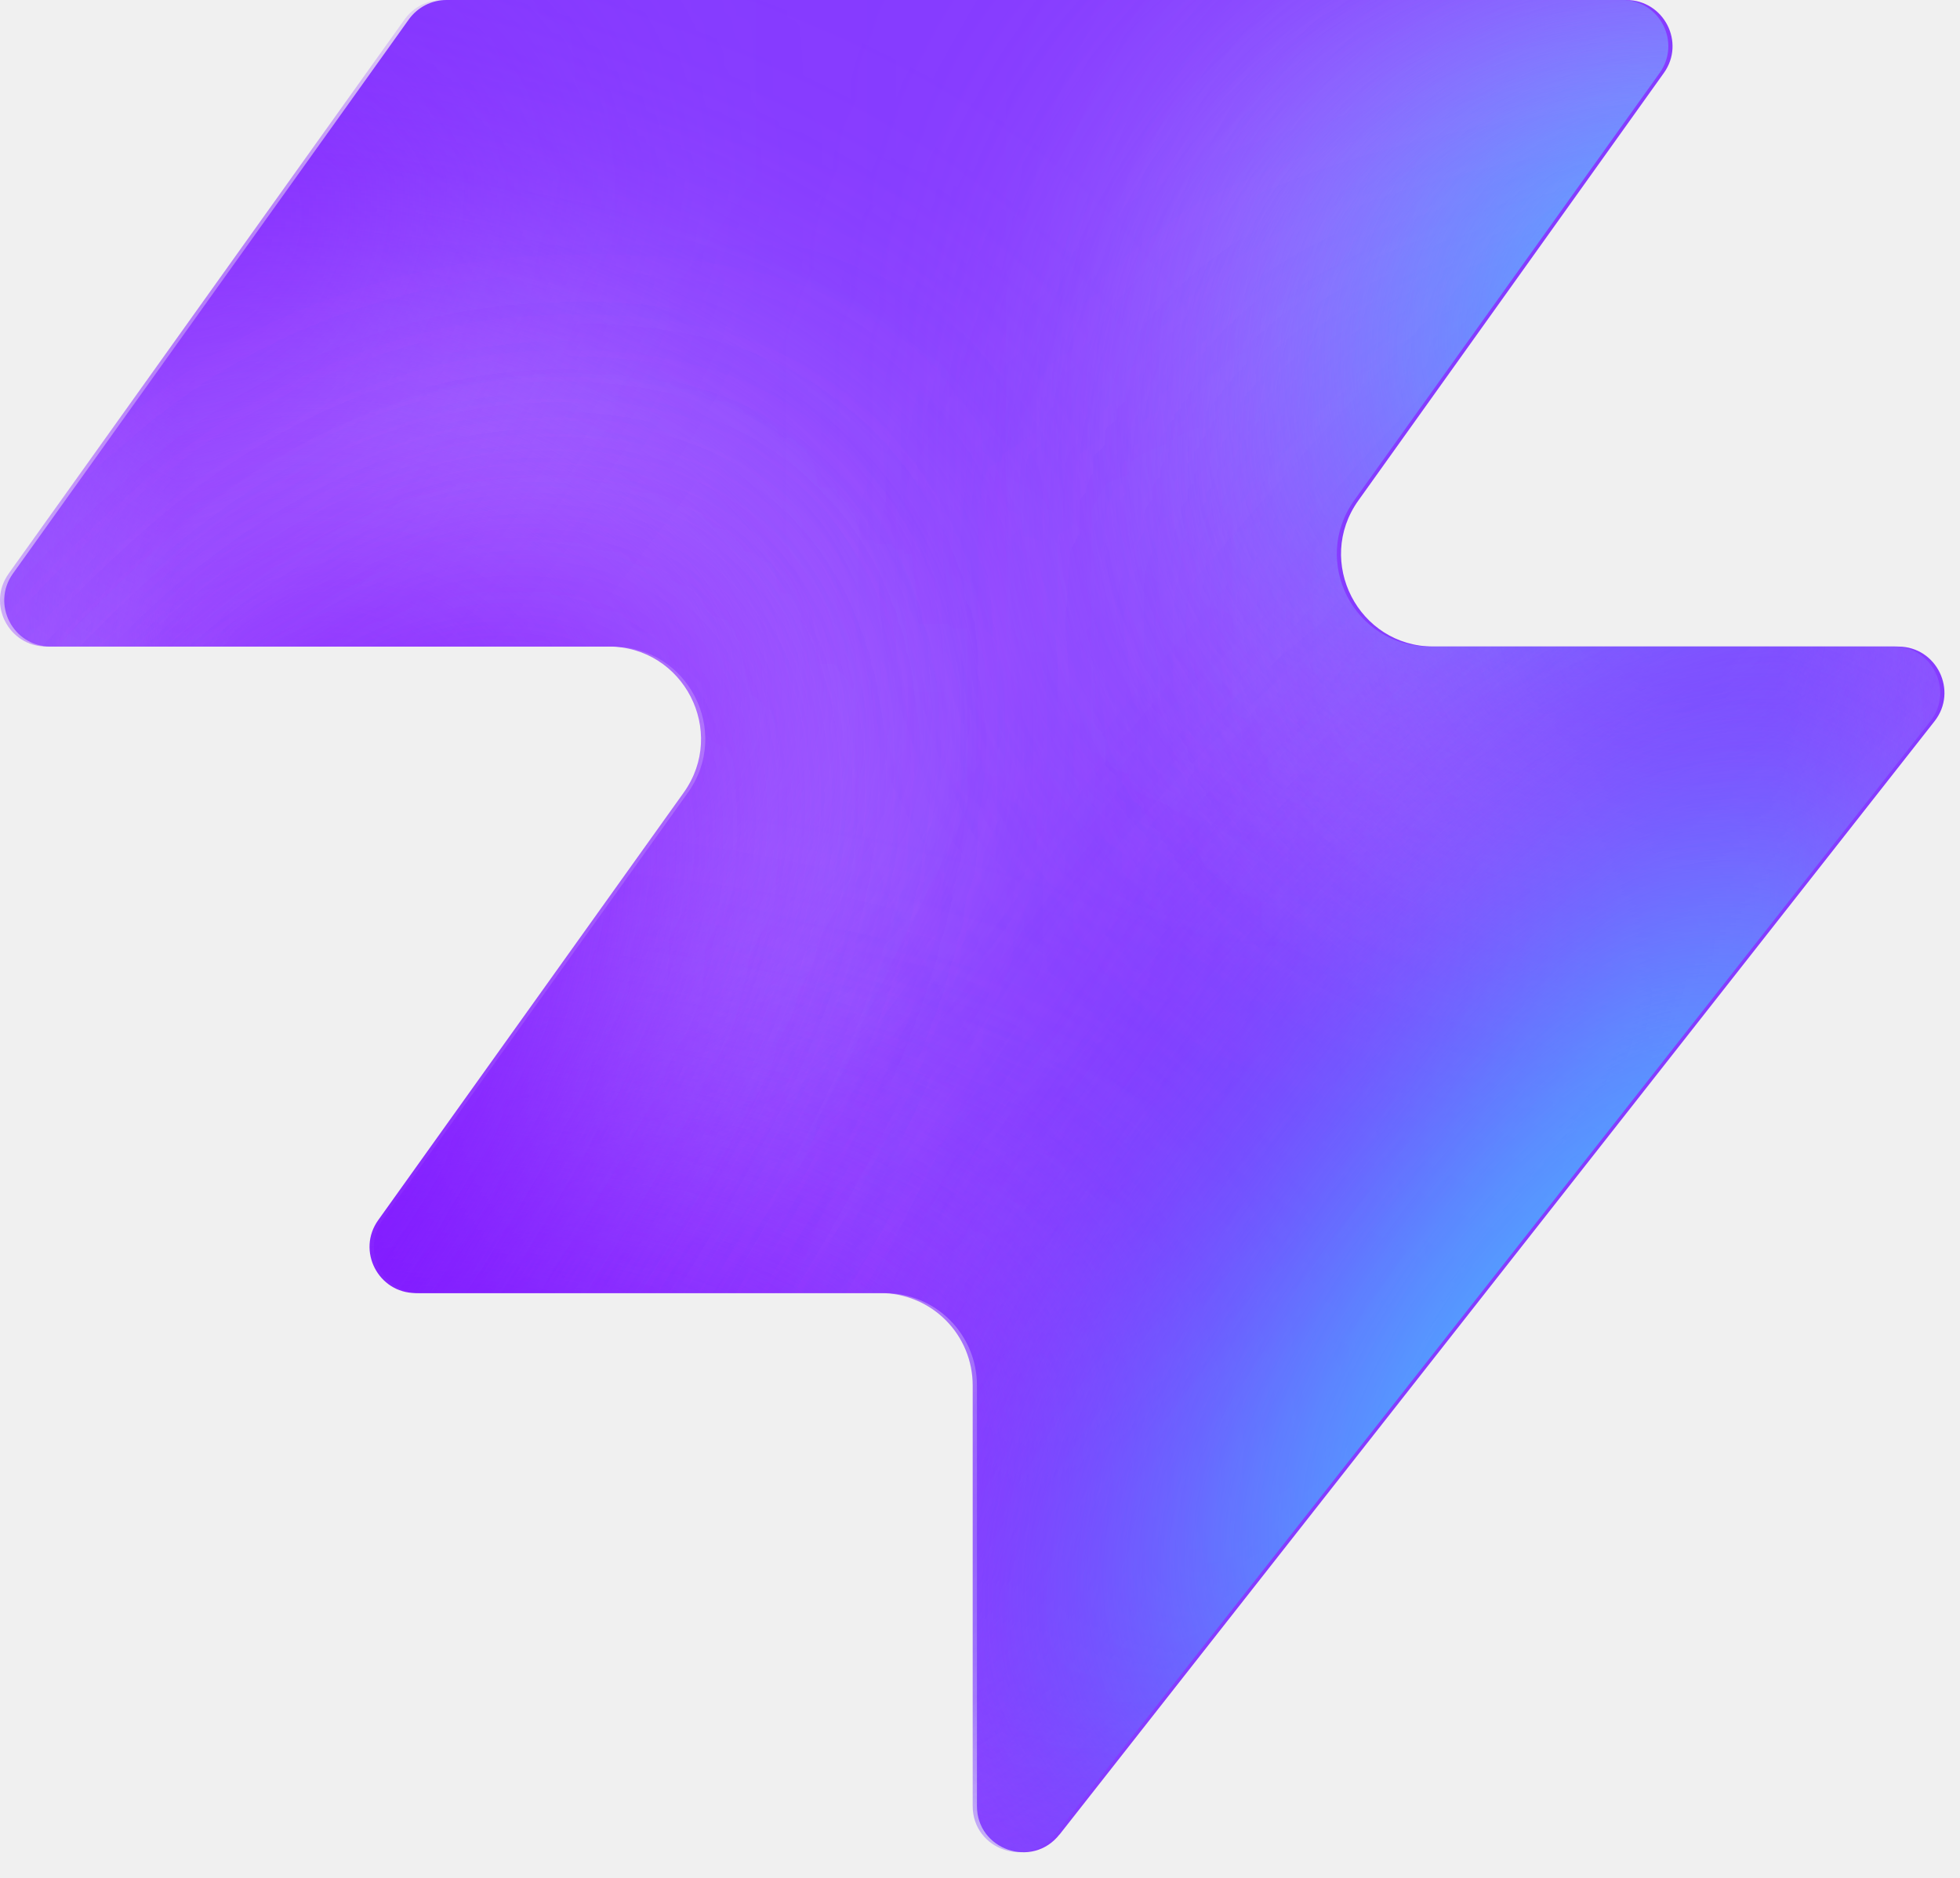
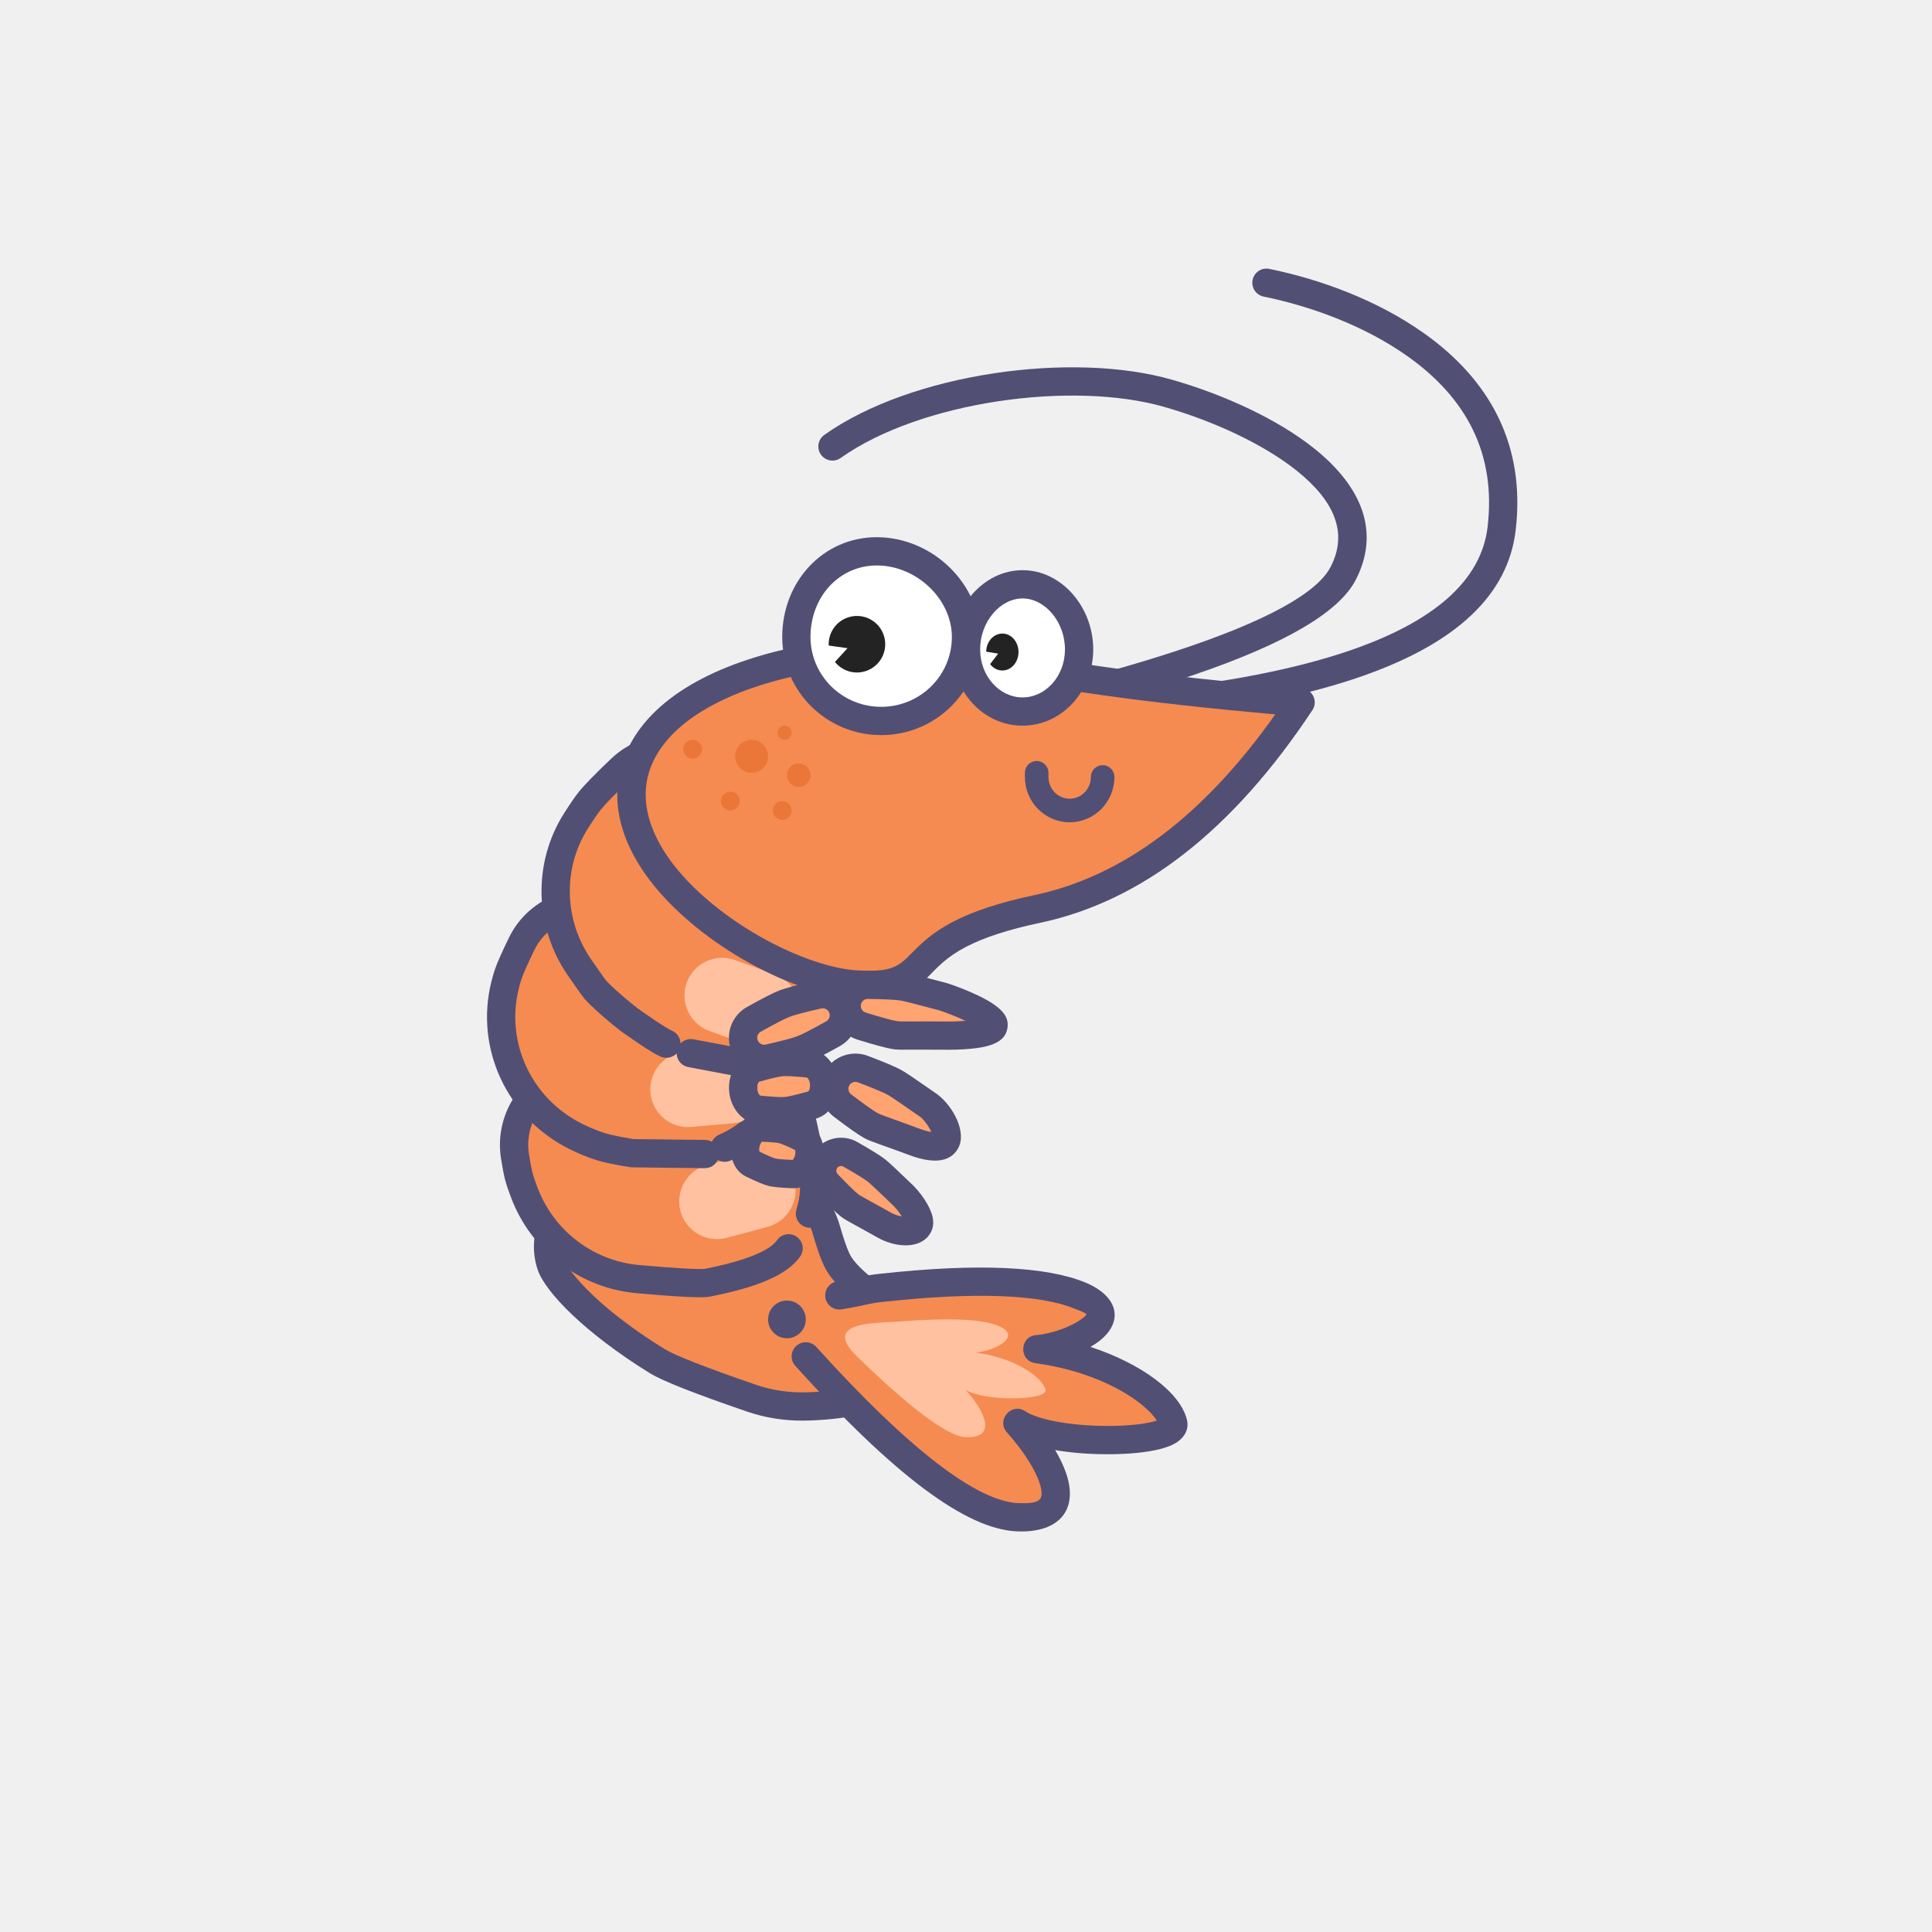
- <svg xmlns="http://www.w3.org/2000/svg" width="48" height="46" fill="none" viewBox="0 0 48 46">
-   <path fill="#863bff" d="M25.946 44.938c-.664.845-2.021.375-2.021-.698V33.937a2.26 2.26 0 0 0-2.262-2.262H10.287c-.92 0-1.456-1.04-.92-1.788l7.48-10.471c1.07-1.497 0-3.578-1.842-3.578H1.237c-.92 0-1.456-1.04-.92-1.788L10.013.474c.214-.297.556-.474.92-.474h28.894c.92 0 1.456 1.04.92 1.788l-7.48 10.471c-1.07 1.498 0 3.579 1.842 3.579h11.377c.943 0 1.473 1.088.89 1.83L25.947 44.94z" style="fill:#863bff;fill:color(display-p3 .525 .23 1);fill-opacity:1" />
-   <mask id="a" width="48" height="46" x="0" y="0" maskUnits="userSpaceOnUse" style="mask-type:alpha">
-     <path fill="#000" d="M25.842 44.938c-.664.844-2.021.375-2.021-.698V33.937a2.26 2.26 0 0 0-2.262-2.262H10.183c-.92 0-1.456-1.04-.92-1.788l7.48-10.471c1.07-1.498 0-3.579-1.842-3.579H1.133c-.92 0-1.456-1.04-.92-1.787L9.91.473c.214-.297.556-.474.92-.474h28.894c.92 0 1.456 1.04.92 1.788l-7.48 10.471c-1.07 1.498 0 3.578 1.842 3.578h11.377c.943 0 1.473 1.088.89 1.832L25.843 44.94z" style="fill:#000;fill-opacity:1" />
-   </mask>
-   <g mask="url(#a)">
-     <g filter="url(#b)">
-       <ellipse cx="5.508" cy="14.704" fill="#ede6ff" rx="5.508" ry="14.704" style="fill:#ede6ff;fill:color(display-p3 .927 .903 1);fill-opacity:1" transform="matrix(.00324 1 1 -.00324 -4.47 31.516)" />
-     </g>
-     <g filter="url(#c)">
-       <ellipse cx="10.399" cy="29.851" fill="#ede6ff" rx="10.399" ry="29.851" style="fill:#ede6ff;fill:color(display-p3 .927 .903 1);fill-opacity:1" transform="matrix(.00324 1 1 -.00324 -39.328 7.883)" />
-     </g>
-     <g filter="url(#d)">
-       <ellipse cx="5.508" cy="30.487" fill="#7e14ff" rx="5.508" ry="30.487" style="fill:#7e14ff;fill:color(display-p3 .492 .077 1);fill-opacity:1" transform="rotate(89.814 -25.913 -14.639)scale(1 -1)" />
-     </g>
-     <g filter="url(#e)">
-       <ellipse cx="5.508" cy="30.599" fill="#7e14ff" rx="5.508" ry="30.599" style="fill:#7e14ff;fill:color(display-p3 .492 .077 1);fill-opacity:1" transform="rotate(89.814 -32.644 -3.334)scale(1 -1)" />
-     </g>
-     <g filter="url(#f)">
-       <ellipse cx="5.508" cy="30.599" fill="#7e14ff" rx="5.508" ry="30.599" style="fill:#7e14ff;fill:color(display-p3 .492 .077 1);fill-opacity:1" transform="matrix(.00324 1 1 -.00324 -34.34 30.47)" />
-     </g>
-     <g filter="url(#g)">
-       <ellipse cx="14.072" cy="22.078" fill="#ede6ff" rx="14.072" ry="22.078" style="fill:#ede6ff;fill:color(display-p3 .927 .903 1);fill-opacity:1" transform="rotate(93.35 24.506 48.493)scale(-1 1)" />
-     </g>
-     <g filter="url(#h)">
-       <ellipse cx="3.47" cy="21.501" fill="#7e14ff" rx="3.47" ry="21.501" style="fill:#7e14ff;fill:color(display-p3 .492 .077 1);fill-opacity:1" transform="rotate(89.009 28.708 47.59)scale(-1 1)" />
-     </g>
-     <g filter="url(#i)">
-       <ellipse cx="3.47" cy="21.501" fill="#7e14ff" rx="3.47" ry="21.501" style="fill:#7e14ff;fill:color(display-p3 .492 .077 1);fill-opacity:1" transform="rotate(89.009 28.708 47.59)scale(-1 1)" />
-     </g>
-     <g filter="url(#j)">
-       <ellipse cx=".387" cy="8.972" fill="#7e14ff" rx="4.407" ry="29.108" style="fill:#7e14ff;fill:color(display-p3 .492 .077 1);fill-opacity:1" transform="rotate(39.51 .387 8.972)" />
-     </g>
-     <g filter="url(#k)">
-       <ellipse cx="47.523" cy="-6.092" fill="#7e14ff" rx="4.407" ry="29.108" style="fill:#7e14ff;fill:color(display-p3 .492 .077 1);fill-opacity:1" transform="rotate(37.892 47.523 -6.092)" />
-     </g>
-     <g filter="url(#l)">
-       <ellipse cx="41.412" cy="6.333" fill="#47bfff" rx="5.971" ry="9.665" style="fill:#47bfff;fill:color(display-p3 .28 .748 1);fill-opacity:1" transform="rotate(37.892 41.412 6.333)" />
-     </g>
-     <g filter="url(#m)">
-       <ellipse cx="-1.879" cy="38.332" fill="#7e14ff" rx="4.407" ry="29.108" style="fill:#7e14ff;fill:color(display-p3 .492 .077 1);fill-opacity:1" transform="rotate(37.892 -1.88 38.332)" />
-     </g>
-     <g filter="url(#n)">
-       <ellipse cx="-1.879" cy="38.332" fill="#7e14ff" rx="4.407" ry="29.108" style="fill:#7e14ff;fill:color(display-p3 .492 .077 1);fill-opacity:1" transform="rotate(37.892 -1.88 38.332)" />
-     </g>
-     <g filter="url(#o)">
-       <ellipse cx="35.651" cy="29.907" fill="#7e14ff" rx="4.407" ry="29.108" style="fill:#7e14ff;fill:color(display-p3 .492 .077 1);fill-opacity:1" transform="rotate(37.892 35.651 29.907)" />
-     </g>
-     <g filter="url(#p)">
-       <ellipse cx="38.418" cy="32.4" fill="#47bfff" rx="5.971" ry="15.297" style="fill:#47bfff;fill:color(display-p3 .28 .748 1);fill-opacity:1" transform="rotate(37.892 38.418 32.4)" />
-     </g>
-   </g>
-   <defs>
-     <filter id="b" width="60.045" height="41.654" x="-19.77" y="16.149" color-interpolation-filters="sRGB" filterUnits="userSpaceOnUse">
-       <feFlood flood-opacity="0" result="BackgroundImageFix" />
-       <feBlend in="SourceGraphic" in2="BackgroundImageFix" result="shape" />
-       <feGaussianBlur result="effect1_foregroundBlur_2002_17158" stdDeviation="7.659" />
-     </filter>
-     <filter id="c" width="90.34" height="51.437" x="-54.613" y="-7.533" color-interpolation-filters="sRGB" filterUnits="userSpaceOnUse">
-       <feFlood flood-opacity="0" result="BackgroundImageFix" />
-       <feBlend in="SourceGraphic" in2="BackgroundImageFix" result="shape" />
-       <feGaussianBlur result="effect1_foregroundBlur_2002_17158" stdDeviation="7.659" />
-     </filter>
-     <filter id="d" width="79.355" height="29.4" x="-49.64" y="2.03" color-interpolation-filters="sRGB" filterUnits="userSpaceOnUse">
-       <feFlood flood-opacity="0" result="BackgroundImageFix" />
-       <feBlend in="SourceGraphic" in2="BackgroundImageFix" result="shape" />
-       <feGaussianBlur result="effect1_foregroundBlur_2002_17158" stdDeviation="4.596" />
-     </filter>
-     <filter id="e" width="79.579" height="29.4" x="-45.045" y="20.029" color-interpolation-filters="sRGB" filterUnits="userSpaceOnUse">
-       <feFlood flood-opacity="0" result="BackgroundImageFix" />
-       <feBlend in="SourceGraphic" in2="BackgroundImageFix" result="shape" />
-       <feGaussianBlur result="effect1_foregroundBlur_2002_17158" stdDeviation="4.596" />
-     </filter>
-     <filter id="f" width="79.579" height="29.4" x="-43.513" y="21.178" color-interpolation-filters="sRGB" filterUnits="userSpaceOnUse">
-       <feFlood flood-opacity="0" result="BackgroundImageFix" />
-       <feBlend in="SourceGraphic" in2="BackgroundImageFix" result="shape" />
-       <feGaussianBlur result="effect1_foregroundBlur_2002_17158" stdDeviation="4.596" />
-     </filter>
-     <filter id="g" width="74.749" height="58.852" x="15.756" y="-17.901" color-interpolation-filters="sRGB" filterUnits="userSpaceOnUse">
-       <feFlood flood-opacity="0" result="BackgroundImageFix" />
-       <feBlend in="SourceGraphic" in2="BackgroundImageFix" result="shape" />
-       <feGaussianBlur result="effect1_foregroundBlur_2002_17158" stdDeviation="7.659" />
-     </filter>
-     <filter id="h" width="61.377" height="25.362" x="23.548" y="2.284" color-interpolation-filters="sRGB" filterUnits="userSpaceOnUse">
-       <feFlood flood-opacity="0" result="BackgroundImageFix" />
-       <feBlend in="SourceGraphic" in2="BackgroundImageFix" result="shape" />
-       <feGaussianBlur result="effect1_foregroundBlur_2002_17158" stdDeviation="4.596" />
-     </filter>
-     <filter id="i" width="61.377" height="25.362" x="23.548" y="2.284" color-interpolation-filters="sRGB" filterUnits="userSpaceOnUse">
-       <feFlood flood-opacity="0" result="BackgroundImageFix" />
-       <feBlend in="SourceGraphic" in2="BackgroundImageFix" result="shape" />
-       <feGaussianBlur result="effect1_foregroundBlur_2002_17158" stdDeviation="4.596" />
-     </filter>
-     <filter id="j" width="56.045" height="63.649" x="-27.636" y="-22.853" color-interpolation-filters="sRGB" filterUnits="userSpaceOnUse">
-       <feFlood flood-opacity="0" result="BackgroundImageFix" />
-       <feBlend in="SourceGraphic" in2="BackgroundImageFix" result="shape" />
-       <feGaussianBlur result="effect1_foregroundBlur_2002_17158" stdDeviation="4.596" />
-     </filter>
-     <filter id="k" width="54.814" height="64.646" x="20.116" y="-38.415" color-interpolation-filters="sRGB" filterUnits="userSpaceOnUse">
-       <feFlood flood-opacity="0" result="BackgroundImageFix" />
-       <feBlend in="SourceGraphic" in2="BackgroundImageFix" result="shape" />
-       <feGaussianBlur result="effect1_foregroundBlur_2002_17158" stdDeviation="4.596" />
-     </filter>
-     <filter id="l" width="33.541" height="35.313" x="24.641" y="-11.323" color-interpolation-filters="sRGB" filterUnits="userSpaceOnUse">
-       <feFlood flood-opacity="0" result="BackgroundImageFix" />
-       <feBlend in="SourceGraphic" in2="BackgroundImageFix" result="shape" />
-       <feGaussianBlur result="effect1_foregroundBlur_2002_17158" stdDeviation="4.596" />
-     </filter>
-     <filter id="m" width="54.814" height="64.646" x="-29.286" y="6.009" color-interpolation-filters="sRGB" filterUnits="userSpaceOnUse">
-       <feFlood flood-opacity="0" result="BackgroundImageFix" />
-       <feBlend in="SourceGraphic" in2="BackgroundImageFix" result="shape" />
-       <feGaussianBlur result="effect1_foregroundBlur_2002_17158" stdDeviation="4.596" />
-     </filter>
-     <filter id="n" width="54.814" height="64.646" x="-29.286" y="6.009" color-interpolation-filters="sRGB" filterUnits="userSpaceOnUse">
-       <feFlood flood-opacity="0" result="BackgroundImageFix" />
-       <feBlend in="SourceGraphic" in2="BackgroundImageFix" result="shape" />
-       <feGaussianBlur result="effect1_foregroundBlur_2002_17158" stdDeviation="4.596" />
-     </filter>
-     <filter id="o" width="54.814" height="64.646" x="8.244" y="-2.416" color-interpolation-filters="sRGB" filterUnits="userSpaceOnUse">
-       <feFlood flood-opacity="0" result="BackgroundImageFix" />
-       <feBlend in="SourceGraphic" in2="BackgroundImageFix" result="shape" />
-       <feGaussianBlur result="effect1_foregroundBlur_2002_17158" stdDeviation="4.596" />
-     </filter>
-     <filter id="p" width="39.409" height="43.623" x="18.713" y="10.588" color-interpolation-filters="sRGB" filterUnits="userSpaceOnUse">
-       <feFlood flood-opacity="0" result="BackgroundImageFix" />
-       <feBlend in="SourceGraphic" in2="BackgroundImageFix" result="shape" />
-       <feGaussianBlur result="effect1_foregroundBlur_2002_17158" stdDeviation="4.596" />
-     </filter>
-   </defs>
+ <svg xmlns="http://www.w3.org/2000/svg" width="1024px" height="1024px" viewBox="0 0 1024 1024" class="icon" version="1.1">
+   <path d="M318.002 628.911l71.463-9.109c22.288-2.842 43.25 11.209 49.095 32.903 1.971 7.323 3.731 12.673 5.28 16.059 3.544 7.747 14.211 17.408 32.001 28.984 18.509 18.135 18.507 31.162-0.005 39.077-14.528 6.214-31.389 9.316-50.581 9.308a82.457 82.457 0 0 1-28.135-4.965c-27.084-9.853-43.567-16.674-49.449-20.463C307.575 694.871 294 674.242 292.315 668.784c-5.045-16.354 4.121-33.697 20.473-38.742 1.701-0.529 3.447-0.909 5.215-1.131z" fill="#F58B50" />
+   <path d="M436.776 671.015c-1.826-3.814-3.799-9.476-6.004-17.126a37.463 37.463 0 0 0-41.382-26.701l-71.29 10.355a23.495 23.495 0 0 0-18.949 30.563c0.225 0.682 1.214 2.448 2.817 4.698 2.188 3.067 5.205 6.616 8.994 10.465 9.803 9.965 23.52 20.747 41.267 31.751 5.27 3.267 21.656 9.716 48.29 18.884a74.902 74.902 0 0 0 25.652 4.066c18.22-0.31 34.029-3.504 47.474-9.533 12.588-5.644 12.623-12.086-2.233-26.287-18.737-11.808-30.215-21.904-34.636-31.135zM315.941 622.712l71.29-10.355c25.94-3.766 50.681 12.196 57.938 37.383 1.993 6.921 3.729 11.898 5.118 14.803 2.885 6.024 12.865 14.751 29.721 25.308 0.42 0.262 0.812 0.569 1.171 0.907 22.263 21.064 22.6 40.585-1.406 51.352-15.395 6.908-33.195 10.502-53.35 10.844a89.905 89.905 0 0 1-30.782-4.88c-27.873-9.593-44.686-16.209-51.31-20.315-34.047-21.107-55.453-42.863-59.424-54.986-6.619-20.193 4.386-41.927 24.578-48.548a38.587 38.587 0 0 1 6.456-1.514z" fill="#524F75" />
+   <path d="M444.871 686.575c10.949-1.621 12.66-2.937 22.146-3.981 57.416-6.311 88.896-2.625 105.125 3.981 28.37 11.536-4.426 27.116-22.313 28.512 40.411 5.497 68.733 25.762 71.98 39.157 2.767 11.429-63.56 12.65-82.509 0 17.87 19.901 34.861 51.357 0 49.924-23.24-0.957-59.464-26.831-112.218-85.262" fill="#F58B50" />
+   <path d="M588.76 770.765c10.013-0.082 19.126-0.989 25.797-2.652 3.939-0.982 7.126-2.23 9.553-3.919 3.931-2.732 6.149-6.888 4.978-11.716-3.524-14.541-24.174-29.766-51.125-38.59 1.861-1.074 3.564-2.215 5.048-3.402 12.623-10.1 9.865-23.567-8.05-30.852-20.37-8.284-56.008-10.285-108.766-4.486-4.059 0.447-6.863 0.924-10.54 1.731-7.283 1.593-7.42 1.621-11.883 2.28a7.49 7.49 0 1 0 2.193 14.823 141.754 141.754 0 0 0 10.447-1.923l2.448-0.544a76.8 76.8 0 0 1 8.974-1.474c50.506-5.552 83.911-3.679 101.486 3.472 7.732 3.147 7.63 2.632 4.328 5.27-5.325 4.261-16.384 8.207-24.404 8.831-8.951 0.697-9.326 13.684-0.43 14.895 17.93 2.44 34.371 8.087 47.116 15.64 8.479 5.023 14.528 10.507 17.206 14.796-0.637 0.21-1.376 0.42-2.2 0.627-5.372 1.336-13.374 2.133-22.306 2.208-18.392 0.152-36.32-2.715-44.129-7.128a16.804 16.804 0 0 1-1.046-0.642c-7.33-4.895-15.622 4.68-9.733 11.237 9.316 10.375 16.399 21.769 18.015 29.489 1.321 6.331-0.742 8.412-12.131 7.945-21.372-0.879-57.282-27.763-106.966-82.794a7.49 7.49 0 1 0-11.122 10.04c52.349 57.983 90.599 86.623 117.47 87.727 20.615 0.849 30.857-9.491 27.418-25.977-1.094-5.247-3.606-11.084-7.141-17.093 8.954 1.529 19.129 2.27 29.494 2.183z" fill="#524F75" />
+   <path d="M417.093 699.317m-9.99 0a9.99 9.99 0 1 0 19.98 0 9.99 9.99 0 1 0-19.98 0Z" fill="#524F75" />
+   <path d="M474.624 700.541c29.486-2.235 45.678-1.319 54.017 2.006 14.578 5.807-2.275 13.649-11.466 14.351 20.762 2.765 35.318 12.965 36.986 19.708 1.424 5.752-32.658 6.366-42.396 0 9.184 10.015 17.913 25.85 0 25.128-11.941-0.48-38.959-24.638-57.661-42.913-18.702-18.28 9.798-17.465 20.52-18.28z" fill="#FFC19F" />
+   <path d="M419.415 659.289c-5.008 7.85-19.229 14.466-42.661 19.853-3.946 0.639-16.114 0.417-36.502-0.667-27.218-1.446-51.247-18.372-61.85-43.57-1.484-3.529-2.538-6.296-3.154-8.297-0.729-2.358-1.563-5.959-2.508-10.802-4.111-21.074 9.586-41.47 30.595-45.551a38.727 38.727 0 0 1 4.798-0.624l76.343-5.088c18.672-1.244 35.59 11.069 40.211 29.261l5.677 22.358a46.714 46.714 0 0 1-0.322 24.346" fill="#F58B50" />
+   <path d="M338.902 670.518c-24.291-2.14-45.248-18.03-53.945-40.903-1.281-3.367-2.163-5.954-2.635-7.695-0.562-2.07-1.226-5.47-1.963-10.105-2.722-17.121 8.896-33.18 25.94-35.877 1.284-0.202 2.582-0.325 3.881-0.365l76.475-2.423c15.088-0.477 28.39 9.933 31.607 24.748l4.895 22.54a39.262 39.262 0 0 1-0.982 20.435 7.493 7.493 0 1 0 14.264 4.593 54.215 54.215 0 0 0 1.361-28.21l-4.895-22.54c-4.748-21.874-24.404-37.254-46.724-36.547l-76.473 2.423a45.78 45.78 0 0 0-5.752 0.544c-25.235 3.996-42.419 27.74-38.398 53.033 0.814 5.115 1.568 8.971 2.298 11.664 0.624 2.305 1.651 5.317 3.092 9.106 10.735 28.235 36.622 47.856 66.635 50.503 21.059 1.858 33.305 2.513 38.053 1.913 25.917-4.998 41.809-11.731 48.56-21.539a7.493 7.493 0 0 0-12.343-8.497c-3.789 5.505-16.686 10.984-38.3 15.193-3.474 0.35-15.435-0.3-34.651-1.996z" fill="#524F75" />
+   <path d="M374.796 617.472l21.711-5.819a19.98 19.98 0 1 1 10.342 38.6l-21.711 5.819a19.98 19.98 0 1 1-10.342-38.6z" fill="#FFC19F" />
+   <path d="M376.762 609.874l-38.375 1.563a172.402 172.402 0 0 1-12.89-1.731c-5.337-0.952-11.222-2.825-17.648-5.615-30.64-13.317-47.913-45.863-41.512-78.214 0.465-2.345 0.902-4.241 1.314-5.687 0.949-3.344 3.057-8.864 6.321-16.559 8.132-19.174 30.323-28.305 49.944-20.552l73.293 28.962c18.31 7.233 28.325 26.844 23.295 45.61l-3.012 11.242c-4.428 16.526-15.747 29.756-30.405 37.054" fill="#F58B50" />
+   <path d="M373.528 619.163l-38.405-0.45a7.365 7.365 0 0 1-1.049-0.085 180.159 180.159 0 0 1-13.342-2.513c-5.892-1.371-12.208-3.751-18.974-7.123-33.04-16.469-50.238-53.42-41.282-88.821a80.571 80.571 0 0 1 1.783-6.196c1.249-3.661 3.744-9.291 7.535-17.066 10.917-22.396 37.933-31.894 60.801-21.442l71.678 32.758c21.352 9.758 32.074 33.78 24.888 55.898l-3.596 11.069c-5.859 18.035-19.176 32.473-36.444 39.968-2.248 0.979-4.713 0.764-6.691-0.362a7.498 7.498 0 0 1-6.901 4.363z m7.623-17.75c13.364-5.802 23.639-16.941 28.16-30.855l3.594-11.067c4.823-14.841-2.405-31.03-16.864-37.638l-71.68-32.758c-15.51-7.088-33.767-0.672-41.102 14.378-3.537 7.253-5.827 12.428-6.823 15.345a67.759 67.759 0 0 0-1.436 5.03c-7.22 28.54 6.676 58.395 33.44 71.732 5.777 2.88 11.014 4.853 15.685 5.942 3.407 0.789 7.31 1.531 11.704 2.215l37.876 0.442a7.46 7.46 0 0 1 3.621 0.982 7.465 7.465 0 0 1 3.826-3.749zM507.167 387.119c188.916-4.089 288.159-38.248 296.168-106.049 5.287-44.769-13.262-79.497-48.897-104.66-24.341-17.188-54.087-28.24-81.683-33.897a7.493 7.493 0 1 0-3.01 14.681c25.747 5.277 53.663 15.65 76.048 31.457 31.437 22.198 47.249 51.802 42.658 90.661-6.706 56.765-100.057 88.898-281.61 92.827a7.495 7.495 0 0 0 0.325 14.98z" fill="#524F75" />
+   <path d="M428.467 406.973c177.12-33.29 272.621-65.416 290.192-99.8 12.84-25.128 3.397-49.105-22.133-69.5-19.241-15.37-47.446-28.425-75.409-36.434-52.881-15.145-137.985-3.489-184.143 29.224a7.493 7.493 0 1 0 8.664 12.226c42.291-29.971 122.683-40.982 171.35-27.044 26.212 7.508 52.691 19.763 70.184 33.737 20.56 16.424 27.191 33.263 18.142 50.973-14.311 28.008-108.741 59.777-279.614 91.89a7.493 7.493 0 0 0 2.767 14.728z" fill="#524F75" />
+   <path d="M362.901 557.493l22.393-1.956a19.98 19.98 0 0 1 3.484 39.806l-22.393 1.958a19.98 19.98 0 0 1-3.484-39.809z" fill="#FFC19F" />
+   <path d="M355.518 553.879c-4.85-1.786-20.185-12.053-20.185-12.053s-12.086-8.677-18.527-15.31c-0.559-0.577-3.437-4.348-8.634-11.319-17.066-22.888-18.872-53.52-4.586-77.789 2.915-4.953 5.227-8.569 6.936-10.847 2.622-3.497 7.927-9.316 15.914-17.458 14.491-14.768 38.315-15.23 53.795-1.046l70.436 64.537c14.543 13.324 16.901 35.243 5.477 50.965l-9.528 13.115c-11.396 15.685-28.884 24.978-47.446 26.442l-30.543-4.653" fill="#F58B50" />
+   <path d="M350.365 560.108c-2.445-0.997-6.037-3.169-10.929-6.421a345.827 345.827 0 0 1-7.156-4.905c-0.844-0.592-1.623-1.146-2.325-1.643a126.821 126.821 0 0 1-1.089-0.787 218.282 218.282 0 0 1-4.418-3.532 208.756 208.756 0 0 1-7.892-6.773c-2.607-2.363-4.848-4.553-6.649-6.541-0.889-0.987-3.402-4.528-8.839-12.375-17.965-25.942-18.779-59.882-2.031-86.193 3.224-5.065 5.799-8.796 7.797-11.279 3.012-3.736 8.689-9.546 17.186-17.62 17.94-17.051 46.372-16.611 64.21 0.917l68.141 66.957c16.771 16.481 18.672 42.748 4.348 61.08l-9.98 12.775c-13.09 16.751-32.79 26.716-53.915 27.641-0.574 0.027-1.149-0.015-1.716-0.122l-30.363-5.719a7.493 7.493 0 0 1-6.107-7.248 7.49 7.49 0 0 1-8.274 1.791z m17.158-9.266l29.484 5.555c16.466-0.959 31.734-8.809 41.927-21.856l9.98-12.773c9.603-12.295 8.324-29.998-3.045-41.167l-68.138-66.96c-12.111-11.901-31.332-12.198-43.385-0.744-8.037 7.64-13.367 13.09-15.842 16.162-1.576 1.956-3.874 5.287-6.823 9.92-13.494 21.202-12.837 48.61 1.708 69.615 4.463 6.446 7.438 10.64 7.628 10.849 1.424 1.571 3.332 3.439 5.605 5.497 2.258 2.048 4.758 4.181 7.323 6.284 1.638 1.341 3.02 2.44 3.989 3.189l0.727 0.522 2.235 1.581c2.318 1.628 4.65 3.234 6.843 4.693 3.994 2.652 7.126 4.546 8.289 5.023a7.498 7.498 0 0 1 4.663 6.826 7.483 7.483 0 0 1 6.833-2.215z" fill="#524F75" />
+   <path d="M389.595 508.843l21.124 7.687a19.98 19.98 0 0 1-13.667 37.551l-21.124-7.687a19.98 19.98 0 1 1 13.667-37.551z" fill="#FFC19F" />
+   <path d="M689.327 372.266c-76.708-6.454-132.361-14.081-166.962-22.883-51.902-13.202-165.463 0-184.984 55.96-10.42 29.873 10.605 60.433 39.471 82.767 16.197 12.53 34.861 22.471 51.827 28.247 9.441 3.212 18.352 5.14 26.02 5.5 46.013 2.185 16.809-23.554 94.895-40.046 52.059-10.994 98.636-47.509 139.734-109.546z" fill="#F58B50" />
+   <path d="M548.067 474.482c-18.534 3.914-32.456 8.592-43.088 14.144-6.049 3.159-10.914 6.519-15.328 10.38a97.215 97.215 0 0 0-4.973 4.7l-1.044 1.054-0.982 0.997c-0.749 0.757-1.286 1.294-1.803 1.791-6.019 5.822-11.034 7.53-25.775 6.828-6.816-0.322-15.028-2.07-23.959-5.11-16.599-5.652-34.476-15.335-49.657-27.081-30.623-23.692-45.161-50.925-36.984-74.372 7.92-22.7 35.388-39.916 74.967-49.085 34.876-8.08 75.291-8.644 101.096-2.083 33.12 8.424 84.865 15.735 155.378 21.981-38.263 54.12-80.884 85.936-127.85 95.856z m141.909-109.683c-76.328-6.421-131.634-14.001-165.741-22.678-28.257-7.185-71.076-6.586-108.174 2.008-44.072 10.21-75.721 30.043-85.734 58.745-10.799 30.962 6.823 63.978 41.962 91.161 16.476 12.748 35.818 23.225 53.997 29.414 10.178 3.467 19.738 5.497 28.08 5.892 18.707 0.887 27.775-2.198 36.901-11.024 0.614-0.592 1.224-1.199 2.043-2.031l0.992-1.004 0.992-1.002a81.755 81.755 0 0 1 4.221-3.999c3.537-3.094 7.42-5.777 12.395-8.374 9.318-4.865 21.969-9.116 39.252-12.765 54.185-11.444 102.328-49.184 144.429-112.74 3.147-4.745 0.057-11.127-5.615-11.604z" fill="#524F75" />
+   <path d="M398.361 400.859m-8.741 0a8.741 8.741 0 1 0 17.483 0 8.741 8.741 0 1 0-17.483 0Z" fill="#EA7737" />
+   <path d="M387.122 424.585m-4.995 0a4.995 4.995 0 1 0 9.99 0 4.995 4.995 0 1 0-9.99 0Z" fill="#EA7737" />
+   <path d="M423.337 410.849m-6.244 0a6.244 6.244 0 1 0 12.488 0 6.244 6.244 0 1 0-12.488 0Z" fill="#EA7737" />
+   <path d="M367.141 397.112m-4.995 0a4.995 4.995 0 1 0 9.99 0 4.995 4.995 0 1 0-9.99 0Z" fill="#EA7737" />
+   <path d="M414.595 429.58m-4.995 0a4.995 4.995 0 1 0 9.99 0 4.995 4.995 0 1 0-9.99 0Z" fill="#EA7737" />
+   <path d="M415.844 388.371m-3.746 0a3.746 3.746 0 1 0 7.493 0 3.746 3.746 0 1 0-7.493 0Z" fill="#EA7737" />
+   <path d="M578.185 411.82c0 6.384-5.053 11.516-11.239 11.516s-11.239-5.135-11.239-11.516V409.6a6.244 6.244 0 1 0-12.488 0v2.22c0 13.237 10.6 24.004 23.727 24.004s23.727-10.769 23.727-24.004a6.244 6.244 0 0 0-12.488 0z" fill="#524F75" />
+   <path d="M541.971 377.132c16.551 0 29.971-14.753 29.971-32.953S558.522 309.698 541.971 309.698s-29.971 16.284-29.971 34.481S525.419 377.132 541.971 377.132z" fill="#FFFFFF" />
+   <path d="M541.971 384.624c-20.86 0-37.463-18.26-37.463-40.446C504.507 321.788 521.246 302.205 541.971 302.205s37.463 19.583 37.463 41.974C579.434 366.365 562.83 384.624 541.971 384.624z m0-14.985c12.248 0 22.478-11.249 22.478-25.46C564.449 329.588 553.852 317.19 541.971 317.19s-22.478 12.398-22.478 26.989c0 14.211 10.23 25.46 22.478 25.46z" fill="#524F75" />
+   <path d="M524.785 351.989c1.568 2.078 3.891 3.389 6.481 3.389 4.73 0 8.564-4.381 8.564-9.788s-3.834-9.788-8.564-9.788c-4.67 0-8.472 4.276-8.564 9.591l6.351 1.054-4.268 5.542z" fill="#232323" />
+   <path d="M467.044 382.127c24.828 0 44.956-19.936 44.956-44.529C512 313.007 489.527 292.215 464.699 292.215S422.088 313.007 422.088 337.598C422.088 362.191 442.216 382.127 467.044 382.127z" fill="#FFFFFF" />
+   <path d="M467.044 389.62c-28.952 0-52.449-23.275-52.449-52.022C414.595 308.359 436.169 284.722 464.699 284.722 493.855 284.722 519.493 309.038 519.493 337.598 519.493 366.345 495.996 389.62 467.044 389.62z m0-14.985c20.707 0 37.463-16.599 37.463-37.036C504.507 317.497 485.751 299.707 464.699 299.707 444.766 299.707 429.58 316.346 429.58 337.598 429.58 358.035 446.337 374.634 467.044 374.634z" fill="#524F75" />
+   <path d="M442.528 350.85a14.985 14.985 0 1 0-3.297-8.697l9.973 1.396-6.676 7.3z" fill="#232323" />
+   <path d="M399.577 540.265c7.942-4.446 13.382-7.233 16.317-8.359 2.932-1.126 8.841-2.692 17.718-4.705a11.194 11.194 0 0 1 12.932 6.898 11.197 11.197 0 0 1-4.995 13.779c-7.985 4.466-13.419 7.258-16.314 8.367-2.895 1.111-8.799 2.675-17.723 4.695a11.199 11.199 0 0 1-12.932-6.893 11.199 11.199 0 0 1 4.998-13.782z" fill="#FFA370" />
+   <path d="M403.239 546.806a3.704 3.704 0 0 0-1.663 4.556 3.704 3.704 0 0 0 4.281 2.273c8.574-1.941 14.246-3.442 16.694-4.381 2.448-0.939 7.668-3.616 15.335-7.912a3.704 3.704 0 0 0 1.663-4.553 3.709 3.709 0 0 0-4.286-2.278c-8.532 1.933-14.199 3.437-16.684 4.396-2.49 0.954-7.705 3.626-15.34 7.9z m-7.32-13.077c8.254-4.62 13.911-7.518 17.288-8.816 3.377-1.299 9.523-2.93 18.747-5.02a18.697 18.697 0 0 1 21.586 11.521 18.687 18.687 0 0 1-8.332 23.003c-8.292 4.643-13.946 7.543-17.288 8.826-3.342 1.279-9.483 2.91-18.752 5.005-9.061 2.055-18.257-2.847-21.584-11.514s0.225-18.467 8.334-23.005z" fill="#524F75" />
+   <path d="M478.91 522.562c2.055 0.4 9.079 2.428 21.067 6.087 5.26 1.838 27.408 10.952 26.349 16.409-1.059 5.455-22.998 4.446-28.562 4.178-9.136-0.437-20.785-0.492-23.827-1.084-3.042-0.589-8.884-2.393-17.518-5.407a11.197 11.197 0 0 1-7.313-12.7 11.199 11.199 0 0 1 11.541-9.041c9.091 0.44 15.18 0.957 18.262 1.558z" fill="#FFA370" />
+   <path d="M477.221 530.28c-2.635-0.417-8.487-0.712-17.236-0.827-1.848-0.025-3.432 1.304-3.719 3.112s0.804 3.562 2.572 4.113c8.394 2.605 14.056 4.141 16.646 4.551 1.124 0.18 3.172 0.19 14.506 0.14l1.791-0.005c2.515-0.007 4.586 0 6.481 0.025 5.1 0.067 9.358 0.007 13.477-0.32-4.695-2.233-10.69-4.548-14.169-5.642-11.634-3.112-18.677-4.885-20.35-5.147z m2.343-14.801c2.458 0.387 9.536 2.168 22.028 5.51l0.282 0.08c4.251 1.319 11.299 4.049 16.811 6.706 3.796 1.831 6.938 3.636 9.336 5.475 4.228 3.227 6.718 6.713 5.944 11.629-0.777 4.898-4.236 7.48-9.076 9.079-2.73 0.899-6.074 1.491-10.03 1.878-5.355 0.524-10.485 0.619-16.794 0.534-1.803-0.02-3.801-0.03-6.244-0.02-0.552 0-1.129 0-1.763 0.005-13.961 0.062-14.493 0.06-16.918-0.322-3.534-0.559-9.668-2.223-18.744-5.04a18.689 18.689 0 0 1-12.932-20.767 18.689 18.689 0 0 1 18.719-15.755c9.461 0.125 15.81 0.445 19.381 1.009z" fill="#524F75" />
+   <path d="M400.709 565.593c6.883-1.668 11.536-2.565 13.961-2.69 2.423-0.13 7.143 0.277 14.161 1.216 4.296 0.574 7.697 5.12 7.992 10.672 0.287 5.55-2.622 10.425-6.828 11.444-6.918 1.673-11.569 2.577-13.959 2.702-2.393 0.125-7.113-0.282-14.164-1.226-4.296-0.574-7.7-5.12-7.99-10.67s2.615-10.43 6.826-11.449z" fill="#FFA370" />
+   <path d="M402.375 573.328c-0.355 0.1-1.174 1.588-0.979 3.809 0.195 2.223 1.259 3.544 1.623 3.582 6.624 0.649 11.044 0.879 12.812 0.724 1.771-0.152 6.084-1.144 12.493-2.937 0.35-0.1 1.171-1.591 0.979-3.811-0.195-2.22-1.259-3.547-1.623-3.582-6.589-0.649-11.007-0.874-12.81-0.717-1.808 0.16-6.117 1.149-12.495 2.932z m-4.034-14.436c7.26-2.028 12.191-3.159 15.22-3.424 3.03-0.265 8.077-0.007 15.585 0.729 8.259 0.812 14.311 8.334 15.085 17.191 0.774 8.851-3.876 17.308-11.868 19.543-7.298 2.041-12.221 3.174-15.223 3.434s-8.045 0.005-15.585-0.737c-8.259-0.817-14.311-8.334-15.085-17.188-0.777-8.854 3.876-17.313 11.871-19.548z" fill="#524F75" />
+   <path d="M474.234 573.765c1.831 1.017 7.882 5.118 18.152 12.3 4.436 3.372 11.584 14.049 8.891 18.912-2.692 4.86-12.146 1.958-17.353-0.015-8.552-3.247-19.618-6.891-22.328-8.392-2.71-1.506-7.707-5.025-14.99-10.562a11.199 11.199 0 0 1-3.03-14.338 11.199 11.199 0 0 1 13.769-5.028c8.512 3.229 14.141 5.602 16.889 7.126z" fill="#FFA370" />
+   <path d="M470.6 580.318c-2.333-1.289-7.73-3.569-15.909-6.668a3.701 3.701 0 0 0-4.561 1.653 3.706 3.706 0 0 0 1.012 4.743c6.998 5.32 11.791 8.699 14.086 9.97 0.992 0.552 2.912 1.264 13.582 5.093l1.688 0.604c2.363 0.854 4.308 1.568 6.082 2.24 2.652 1.009 5.08 1.723 7.058 2.033a22.938 22.938 0 0 0-0.717-1.454c-1.434-2.642-3.584-5.33-4.975-6.429-9.858-6.893-15.862-10.964-17.346-11.786z m7.268-13.105c2.173 1.204 8.214 5.297 18.812 12.713l0.242 0.175c8.207 6.241 15.645 19.961 10.909 28.51-3.052 5.51-8.609 7.078-15.098 6.374-3.621-0.395-7.393-1.474-11.464-3.015-1.688-0.639-3.562-1.326-5.857-2.155l-1.661-0.599c-13.142-4.713-13.642-4.9-15.787-6.087-3.129-1.736-8.324-5.395-15.892-11.147a18.692 18.692 0 0 1-5.045-23.937 18.692 18.692 0 0 1 22.975-8.404c8.841 3.347 14.701 5.819 17.865 7.573z" fill="#524F75" />
+   <path d="M403.456 597.616c5.677 0.207 9.456 0.549 11.339 1.019 1.878 0.467 5.375 1.941 10.485 4.421 3.132 1.516 4.558 6.226 3.352 11.052-1.201 4.833-4.67 8.317-8.145 8.192-5.704-0.217-9.486-0.552-11.339-1.017-1.858-0.46-5.352-1.936-10.49-4.428-3.127-1.519-4.556-6.224-3.349-11.054 1.204-4.83 4.673-8.317 8.147-8.187z" fill="#FFA370" />
+   <path d="M403.179 605.102h0z m-0.599 2.515c-0.27 1.076-0.257 2.093-0.05 2.78 4.346 2.098 7.3 3.337 8.432 3.621 1.134 0.28 4.321 0.574 9.136 0.767 0.514-0.514 0.999-1.409 1.271-2.485 0.27-1.079 0.257-2.095 0.047-2.785-4.326-2.09-7.273-3.322-8.432-3.609-1.161-0.29-4.346-0.584-9.134-0.777-0.517 0.514-1.004 1.406-1.271 2.488z m1.156-17.49c6.194 0.23 10.322 0.604 12.872 1.236 2.548 0.637 6.369 2.245 11.943 4.948 6.788 3.294 9.331 11.681 7.353 19.608-1.973 7.932-8.157 14.141-15.695 13.864-6.219-0.232-10.347-0.599-12.872-1.229-2.528-0.632-6.346-2.245-11.948-4.96-6.786-3.289-9.326-11.676-7.35-19.606 1.976-7.927 8.16-14.141 15.697-13.861z" fill="#524F75" />
+   <path d="M464.262 620.409c1.516 1.099 6.446 5.407 14.791 12.912 3.574 3.479 10.717 12.163 7.792 16.184-2.927 4.031-12.962 2.003-17.373-0.32-7.248-3.814-16.684-8.264-18.932-9.895-2.243-1.631-6.301-5.302-12.168-11.019a10.03 10.03 0 0 1-1.129-13.075 10.028 10.028 0 0 1 12.788-2.965c7.21 3.796 11.956 6.519 14.231 8.177z" fill="#FFA370" />
+   <path d="M460.086 626.408c-1.841-1.439-6.279-4.196-13.045-8.062a2.528 2.528 0 0 0-3.257 0.627c-0.772 0.987-0.699 2.398 0.175 3.312 5.42 5.659 9.169 9.301 10.982 10.715 0.747 0.582 2.41 1.524 11.189 6.334l1.409 0.774c1.973 1.086 3.596 1.993 5.078 2.837 1.214 0.694 3.342 1.421 5.36 1.781a36.414 36.414 0 0 0-4.263-5.515c-7.722-7.45-12.465-11.888-13.627-12.802z m9.223-11.806c1.788 1.399 6.556 5.864 14.92 13.936l0.212 0.207c2.565 2.677 5.315 6.261 7.193 9.656 3.354 6.052 4.376 11.651 0.519 16.586-5.754 7.368-18.464 5.829-26.976 0.967-1.399-0.799-2.957-1.671-4.87-2.722l-1.384-0.759c-11.077-6.079-11.426-6.276-13.212-7.668-2.562-2.003-6.663-5.987-12.575-12.161-6.024-6.289-6.524-16.039-1.164-22.9s14.943-8.729 22.503-4.411c7.385 4.221 12.243 7.243 14.836 9.266z" fill="#524F75" />
</svg>
